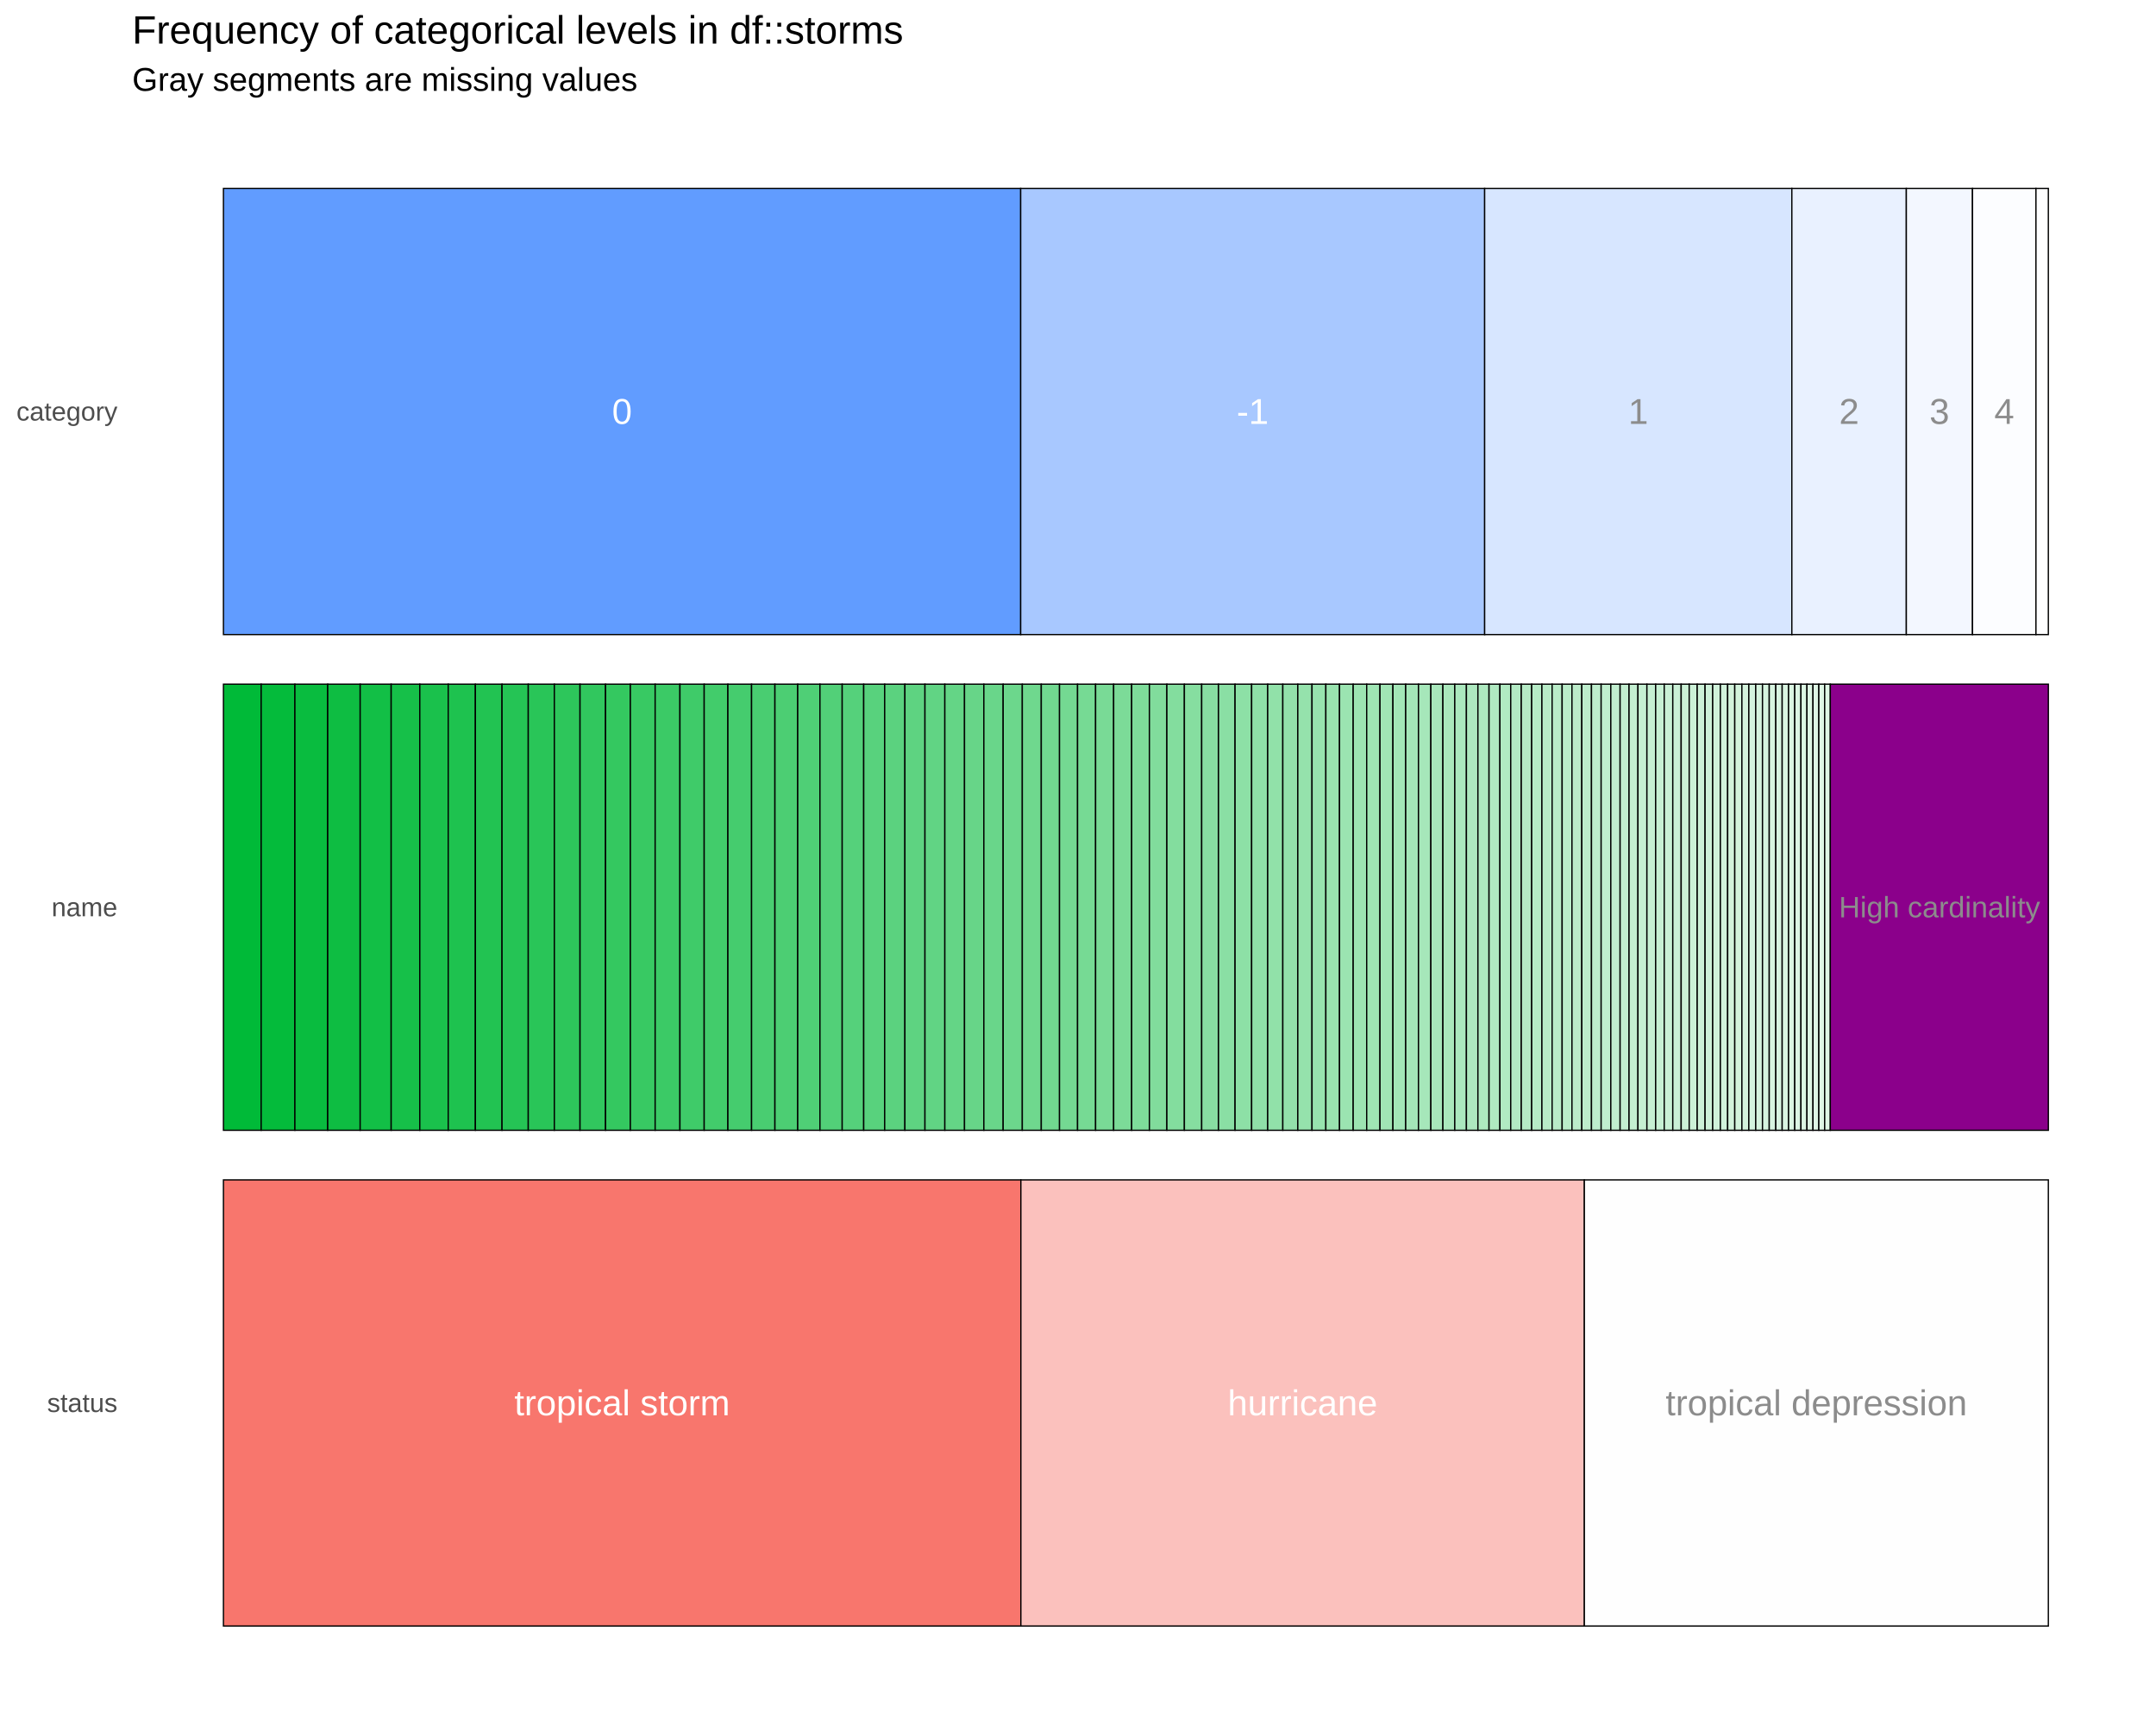
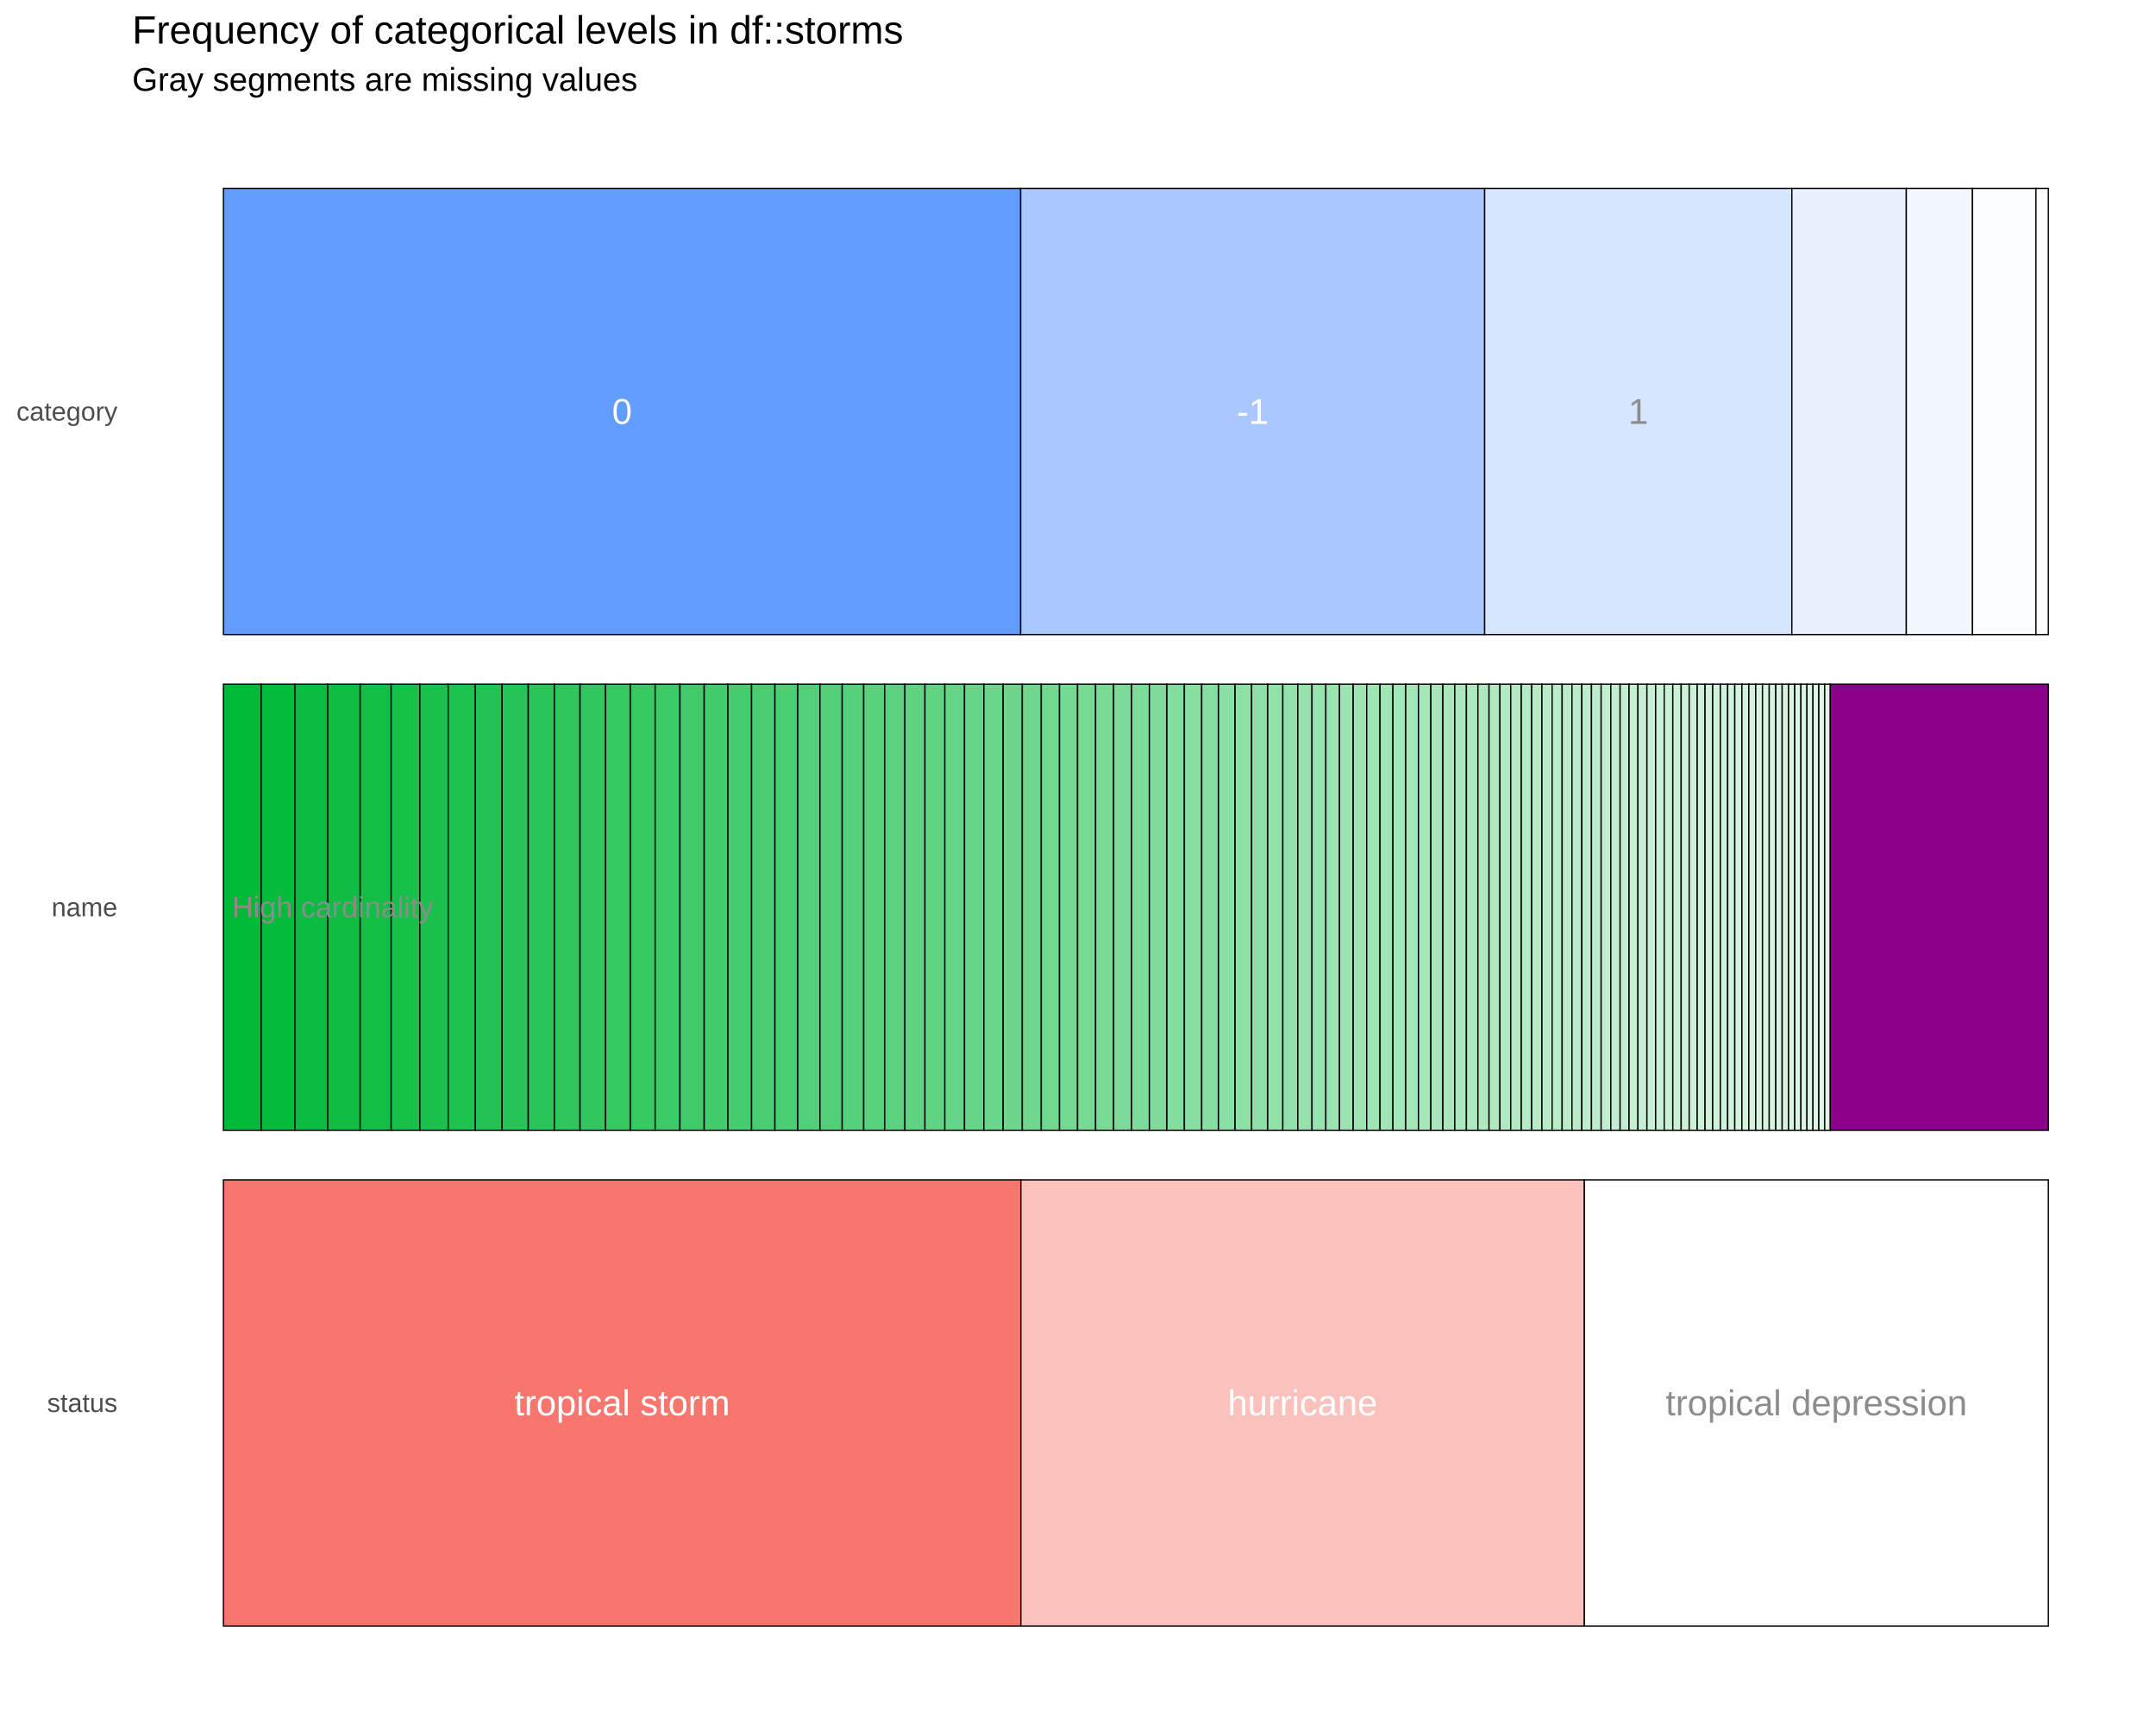
<svg xmlns="http://www.w3.org/2000/svg" viewBox="0 0 720.00 576.00">
  <defs>
    <style type="text/css">
    line, polyline, polygon, path, rect, circle {
      fill: none;
      stroke: #000000;
      stroke-linecap: round;
      stroke-linejoin: round;
      stroke-miterlimit: 10.00;
    }
  </style>
  </defs>
  <rect width="100%" height="100%" style="stroke: none; fill: #FFFFFF;" />
  <rect x="0.00" y="0.00" width="720.00" height="576.00" style="stroke-width: 1.07; stroke: #FFFFFF; fill: #FFFFFF;" />
  <defs>
    <clipPath id="cpNDQuMTV8NzE0LjUyfDU2Ny43OHwzOC4wOQ==">
      <rect x="44.15" y="38.09" width="670.38" height="529.69" />
    </clipPath>
  </defs>
  <polyline points="150.80,567.78 150.80,38.09 " style="stroke-width: 0.53; stroke: #FFFFFF; stroke-linecap: butt;" clip-path="url(#cpNDQuMTV8NzE0LjUyfDU2Ny43OHwzOC4wOQ==)" />
  <polyline points="303.15,567.78 303.15,38.09 " style="stroke-width: 0.53; stroke: #FFFFFF; stroke-linecap: butt;" clip-path="url(#cpNDQuMTV8NzE0LjUyfDU2Ny43OHwzOC4wOQ==)" />
  <polyline points="455.51,567.78 455.51,38.09 " style="stroke-width: 0.53; stroke: #FFFFFF; stroke-linecap: butt;" clip-path="url(#cpNDQuMTV8NzE0LjUyfDU2Ny43OHwzOC4wOQ==)" />
  <polyline points="607.87,567.78 607.87,38.09 " style="stroke-width: 0.53; stroke: #FFFFFF; stroke-linecap: butt;" clip-path="url(#cpNDQuMTV8NzE0LjUyfDU2Ny43OHwzOC4wOQ==)" />
  <rect x="74.62" y="393.98" width="266.30" height="148.97" style="stroke-width: 0.43; stroke-linecap: square; stroke-linejoin: miter; fill: #F8766D;" clip-path="url(#cpNDQuMTV8NzE0LjUyfDU2Ny43OHwzOC4wOQ==)" />
  <rect x="340.92" y="393.98" width="188.19" height="148.97" style="stroke-width: 0.43; stroke-linecap: square; stroke-linejoin: miter; fill: #FBC1BD;" clip-path="url(#cpNDQuMTV8NzE0LjUyfDU2Ny43OHwzOC4wOQ==)" />
  <rect x="529.10" y="393.98" width="154.95" height="148.97" style="stroke-width: 0.43; stroke-linecap: square; stroke-linejoin: miter; fill: #FEFEFE;" clip-path="url(#cpNDQuMTV8NzE0LjUyfDU2Ny43OHwzOC4wOQ==)" />
  <rect x="684.05" y="393.98" width="0.00" height="148.97" style="stroke-width: 0.43; stroke-linecap: square; stroke-linejoin: miter; fill: #8B008B;" clip-path="url(#cpNDQuMTV8NzE0LjUyfDU2Ny43OHwzOC4wOQ==)" />
  <rect x="74.62" y="228.45" width="12.60" height="148.97" style="stroke-width: 0.43; stroke-linecap: square; stroke-linejoin: miter; fill: #00BA38;" clip-path="url(#cpNDQuMTV8NzE0LjUyfDU2Ny43OHwzOC4wOQ==)" />
  <rect x="87.22" y="228.45" width="11.26" height="148.97" style="stroke-width: 0.43; stroke-linecap: square; stroke-linejoin: miter; fill: #04BB3B;" clip-path="url(#cpNDQuMTV8NzE0LjUyfDU2Ny43OHwzOC4wOQ==)" />
  <rect x="98.48" y="228.45" width="10.96" height="148.97" style="stroke-width: 0.43; stroke-linecap: square; stroke-linejoin: miter; fill: #09BC3F;" clip-path="url(#cpNDQuMTV8NzE0LjUyfDU2Ny43OHwzOC4wOQ==)" />
  <rect x="109.44" y="228.45" width="10.84" height="148.97" style="stroke-width: 0.43; stroke-linecap: square; stroke-linejoin: miter; fill: #0EBD42;" clip-path="url(#cpNDQuMTV8NzE0LjUyfDU2Ny43OHwzOC4wOQ==)" />
  <rect x="120.28" y="228.45" width="10.35" height="148.97" style="stroke-width: 0.43; stroke-linecap: square; stroke-linejoin: miter; fill: #12BF46;" clip-path="url(#cpNDQuMTV8NzE0LjUyfDU2Ny43OHwzOC4wOQ==)" />
  <rect x="130.63" y="228.45" width="9.56" height="148.97" style="stroke-width: 0.43; stroke-linecap: square; stroke-linejoin: miter; fill: #16C049;" clip-path="url(#cpNDQuMTV8NzE0LjUyfDU2Ny43OHwzOC4wOQ==)" />
  <rect x="140.19" y="228.45" width="9.50" height="148.97" style="stroke-width: 0.43; stroke-linecap: square; stroke-linejoin: miter; fill: #1AC14C;" clip-path="url(#cpNDQuMTV8NzE0LjUyfDU2Ny43OHwzOC4wOQ==)" />
  <rect x="149.68" y="228.45" width="9.07" height="148.97" style="stroke-width: 0.43; stroke-linecap: square; stroke-linejoin: miter; fill: #1EC24F;" clip-path="url(#cpNDQuMTV8NzE0LjUyfDU2Ny43OHwzOC4wOQ==)" />
  <rect x="158.76" y="228.45" width="8.89" height="148.97" style="stroke-width: 0.43; stroke-linecap: square; stroke-linejoin: miter; fill: #22C352;" clip-path="url(#cpNDQuMTV8NzE0LjUyfDU2Ny43OHwzOC4wOQ==)" />
  <rect x="167.65" y="228.45" width="8.77" height="148.97" style="stroke-width: 0.43; stroke-linecap: square; stroke-linejoin: miter; fill: #25C455;" clip-path="url(#cpNDQuMTV8NzE0LjUyfDU2Ny43OHwzOC4wOQ==)" />
  <rect x="176.41" y="228.45" width="8.71" height="148.97" style="stroke-width: 0.43; stroke-linecap: square; stroke-linejoin: miter; fill: #29C558;" clip-path="url(#cpNDQuMTV8NzE0LjUyfDU2Ny43OHwzOC4wOQ==)" />
  <rect x="185.12" y="228.45" width="8.58" height="148.97" style="stroke-width: 0.43; stroke-linecap: square; stroke-linejoin: miter; fill: #2DC65B;" clip-path="url(#cpNDQuMTV8NzE0LjUyfDU2Ny43OHwzOC4wOQ==)" />
  <rect x="193.70" y="228.45" width="8.52" height="148.97" style="stroke-width: 0.43; stroke-linecap: square; stroke-linejoin: miter; fill: #31C75E;" clip-path="url(#cpNDQuMTV8NzE0LjUyfDU2Ny43OHwzOC4wOQ==)" />
  <rect x="202.23" y="228.45" width="8.28" height="148.97" style="stroke-width: 0.43; stroke-linecap: square; stroke-linejoin: miter; fill: #34C860;" clip-path="url(#cpNDQuMTV8NzE0LjUyfDU2Ny43OHwzOC4wOQ==)" />
  <rect x="210.51" y="228.45" width="8.28" height="148.97" style="stroke-width: 0.43; stroke-linecap: square; stroke-linejoin: miter; fill: #38C963;" clip-path="url(#cpNDQuMTV8NzE0LjUyfDU2Ny43OHwzOC4wOQ==)" />
  <rect x="218.79" y="228.45" width="8.28" height="148.97" style="stroke-width: 0.43; stroke-linecap: square; stroke-linejoin: miter; fill: #3BCA66;" clip-path="url(#cpNDQuMTV8NzE0LjUyfDU2Ny43OHwzOC4wOQ==)" />
  <rect x="227.07" y="228.45" width="8.10" height="148.97" style="stroke-width: 0.43; stroke-linecap: square; stroke-linejoin: miter; fill: #3FCB69;" clip-path="url(#cpNDQuMTV8NzE0LjUyfDU2Ny43OHwzOC4wOQ==)" />
  <rect x="235.16" y="228.45" width="7.91" height="148.97" style="stroke-width: 0.43; stroke-linecap: square; stroke-linejoin: miter; fill: #42CC6B;" clip-path="url(#cpNDQuMTV8NzE0LjUyfDU2Ny43OHwzOC4wOQ==)" />
  <rect x="243.08" y="228.45" width="7.91" height="148.97" style="stroke-width: 0.43; stroke-linecap: square; stroke-linejoin: miter; fill: #45CC6E;" clip-path="url(#cpNDQuMTV8NzE0LjUyfDU2Ny43OHwzOC4wOQ==)" />
  <rect x="250.99" y="228.45" width="7.79" height="148.97" style="stroke-width: 0.43; stroke-linecap: square; stroke-linejoin: miter; fill: #49CD71;" clip-path="url(#cpNDQuMTV8NzE0LjUyfDU2Ny43OHwzOC4wOQ==)" />
  <rect x="258.79" y="228.45" width="7.61" height="148.97" style="stroke-width: 0.43; stroke-linecap: square; stroke-linejoin: miter; fill: #4CCE73;" clip-path="url(#cpNDQuMTV8NzE0LjUyfDU2Ny43OHwzOC4wOQ==)" />
  <rect x="266.40" y="228.45" width="7.43" height="148.97" style="stroke-width: 0.43; stroke-linecap: square; stroke-linejoin: miter; fill: #4FCF76;" clip-path="url(#cpNDQuMTV8NzE0LjUyfDU2Ny43OHwzOC4wOQ==)" />
  <rect x="273.82" y="228.45" width="7.43" height="148.97" style="stroke-width: 0.43; stroke-linecap: square; stroke-linejoin: miter; fill: #52D078;" clip-path="url(#cpNDQuMTV8NzE0LjUyfDU2Ny43OHwzOC4wOQ==)" />
  <rect x="281.25" y="228.45" width="7.18" height="148.97" style="stroke-width: 0.43; stroke-linecap: square; stroke-linejoin: miter; fill: #55D17B;" clip-path="url(#cpNDQuMTV8NzE0LjUyfDU2Ny43OHwzOC4wOQ==)" />
  <rect x="288.44" y="228.45" width="7.00" height="148.97" style="stroke-width: 0.43; stroke-linecap: square; stroke-linejoin: miter; fill: #58D27D;" clip-path="url(#cpNDQuMTV8NzE0LjUyfDU2Ny43OHwzOC4wOQ==)" />
  <rect x="295.44" y="228.45" width="6.76" height="148.97" style="stroke-width: 0.43; stroke-linecap: square; stroke-linejoin: miter; fill: #5BD27F;" clip-path="url(#cpNDQuMTV8NzE0LjUyfDU2Ny43OHwzOC4wOQ==)" />
  <rect x="302.20" y="228.45" width="6.70" height="148.97" style="stroke-width: 0.43; stroke-linecap: square; stroke-linejoin: miter; fill: #5ED381;" clip-path="url(#cpNDQuMTV8NzE0LjUyfDU2Ny43OHwzOC4wOQ==)" />
  <rect x="308.89" y="228.45" width="6.64" height="148.97" style="stroke-width: 0.43; stroke-linecap: square; stroke-linejoin: miter; fill: #61D484;" clip-path="url(#cpNDQuMTV8NzE0LjUyfDU2Ny43OHwzOC4wOQ==)" />
  <rect x="315.53" y="228.45" width="6.58" height="148.97" style="stroke-width: 0.43; stroke-linecap: square; stroke-linejoin: miter; fill: #64D586;" clip-path="url(#cpNDQuMTV8NzE0LjUyfDU2Ny43OHwzOC4wOQ==)" />
  <rect x="322.10" y="228.45" width="6.45" height="148.97" style="stroke-width: 0.43; stroke-linecap: square; stroke-linejoin: miter; fill: #67D588;" clip-path="url(#cpNDQuMTV8NzE0LjUyfDU2Ny43OHwzOC4wOQ==)" />
  <rect x="328.56" y="228.45" width="6.45" height="148.97" style="stroke-width: 0.43; stroke-linecap: square; stroke-linejoin: miter; fill: #69D68A;" clip-path="url(#cpNDQuMTV8NzE0LjUyfDU2Ny43OHwzOC4wOQ==)" />
  <rect x="335.01" y="228.45" width="6.39" height="148.97" style="stroke-width: 0.43; stroke-linecap: square; stroke-linejoin: miter; fill: #6CD78C;" clip-path="url(#cpNDQuMTV8NzE0LjUyfDU2Ny43OHwzOC4wOQ==)" />
  <rect x="341.40" y="228.45" width="6.33" height="148.97" style="stroke-width: 0.43; stroke-linecap: square; stroke-linejoin: miter; fill: #6FD88E;" clip-path="url(#cpNDQuMTV8NzE0LjUyfDU2Ny43OHwzOC4wOQ==)" />
  <rect x="347.74" y="228.45" width="6.09" height="148.97" style="stroke-width: 0.43; stroke-linecap: square; stroke-linejoin: miter; fill: #71D890;" clip-path="url(#cpNDQuMTV8NzE0LjUyfDU2Ny43OHwzOC4wOQ==)" />
  <rect x="353.82" y="228.45" width="6.03" height="148.97" style="stroke-width: 0.43; stroke-linecap: square; stroke-linejoin: miter; fill: #74D992;" clip-path="url(#cpNDQuMTV8NzE0LjUyfDU2Ny43OHwzOC4wOQ==)" />
  <rect x="359.85" y="228.45" width="6.03" height="148.97" style="stroke-width: 0.43; stroke-linecap: square; stroke-linejoin: miter; fill: #76DA94;" clip-path="url(#cpNDQuMTV8NzE0LjUyfDU2Ny43OHwzOC4wOQ==)" />
  <rect x="365.88" y="228.45" width="6.03" height="148.97" style="stroke-width: 0.43; stroke-linecap: square; stroke-linejoin: miter; fill: #79DA96;" clip-path="url(#cpNDQuMTV8NzE0LjUyfDU2Ny43OHwzOC4wOQ==)" />
  <rect x="371.91" y="228.45" width="6.03" height="148.97" style="stroke-width: 0.43; stroke-linecap: square; stroke-linejoin: miter; fill: #7CDB98;" clip-path="url(#cpNDQuMTV8NzE0LjUyfDU2Ny43OHwzOC4wOQ==)" />
  <rect x="377.93" y="228.45" width="5.91" height="148.97" style="stroke-width: 0.43; stroke-linecap: square; stroke-linejoin: miter; fill: #7EDC9A;" clip-path="url(#cpNDQuMTV8NzE0LjUyfDU2Ny43OHwzOC4wOQ==)" />
  <rect x="383.84" y="228.45" width="5.84" height="148.97" style="stroke-width: 0.43; stroke-linecap: square; stroke-linejoin: miter; fill: #81DC9C;" clip-path="url(#cpNDQuMTV8NzE0LjUyfDU2Ny43OHwzOC4wOQ==)" />
  <rect x="389.68" y="228.45" width="5.84" height="148.97" style="stroke-width: 0.43; stroke-linecap: square; stroke-linejoin: miter; fill: #83DD9E;" clip-path="url(#cpNDQuMTV8NzE0LjUyfDU2Ny43OHwzOC4wOQ==)" />
  <rect x="395.53" y="228.45" width="5.78" height="148.97" style="stroke-width: 0.43; stroke-linecap: square; stroke-linejoin: miter; fill: #86DEA0;" clip-path="url(#cpNDQuMTV8NzE0LjUyfDU2Ny43OHwzOC4wOQ==)" />
  <rect x="401.31" y="228.45" width="5.60" height="148.97" style="stroke-width: 0.43; stroke-linecap: square; stroke-linejoin: miter; fill: #88DEA2;" clip-path="url(#cpNDQuMTV8NzE0LjUyfDU2Ny43OHwzOC4wOQ==)" />
  <rect x="406.91" y="228.45" width="5.54" height="148.97" style="stroke-width: 0.43; stroke-linecap: square; stroke-linejoin: miter; fill: #8ADFA4;" clip-path="url(#cpNDQuMTV8NzE0LjUyfDU2Ny43OHwzOC4wOQ==)" />
  <rect x="412.45" y="228.45" width="5.54" height="148.97" style="stroke-width: 0.43; stroke-linecap: square; stroke-linejoin: miter; fill: #8DE0A6;" clip-path="url(#cpNDQuMTV8NzE0LjUyfDU2Ny43OHwzOC4wOQ==)" />
  <rect x="417.99" y="228.45" width="5.36" height="148.97" style="stroke-width: 0.43; stroke-linecap: square; stroke-linejoin: miter; fill: #8FE0A8;" clip-path="url(#cpNDQuMTV8NzE0LjUyfDU2Ny43OHwzOC4wOQ==)" />
  <rect x="423.35" y="228.45" width="5.05" height="148.97" style="stroke-width: 0.43; stroke-linecap: square; stroke-linejoin: miter; fill: #91E1A9;" clip-path="url(#cpNDQuMTV8NzE0LjUyfDU2Ny43OHwzOC4wOQ==)" />
  <rect x="428.40" y="228.45" width="4.99" height="148.97" style="stroke-width: 0.43; stroke-linecap: square; stroke-linejoin: miter; fill: #93E1AB;" clip-path="url(#cpNDQuMTV8NzE0LjUyfDU2Ny43OHwzOC4wOQ==)" />
  <rect x="433.40" y="228.45" width="4.75" height="148.97" style="stroke-width: 0.43; stroke-linecap: square; stroke-linejoin: miter; fill: #95E2AC;" clip-path="url(#cpNDQuMTV8NzE0LjUyfDU2Ny43OHwzOC4wOQ==)" />
  <rect x="438.15" y="228.45" width="4.63" height="148.97" style="stroke-width: 0.43; stroke-linecap: square; stroke-linejoin: miter; fill: #97E3AE;" clip-path="url(#cpNDQuMTV8NzE0LjUyfDU2Ny43OHwzOC4wOQ==)" />
  <rect x="442.77" y="228.45" width="4.57" height="148.97" style="stroke-width: 0.43; stroke-linecap: square; stroke-linejoin: miter; fill: #99E3AF;" clip-path="url(#cpNDQuMTV8NzE0LjUyfDU2Ny43OHwzOC4wOQ==)" />
  <rect x="447.34" y="228.45" width="4.57" height="148.97" style="stroke-width: 0.43; stroke-linecap: square; stroke-linejoin: miter; fill: #9BE4B1;" clip-path="url(#cpNDQuMTV8NzE0LjUyfDU2Ny43OHwzOC4wOQ==)" />
  <rect x="451.90" y="228.45" width="4.51" height="148.97" style="stroke-width: 0.43; stroke-linecap: square; stroke-linejoin: miter; fill: #9DE4B2;" clip-path="url(#cpNDQuMTV8NzE0LjUyfDU2Ny43OHwzOC4wOQ==)" />
  <rect x="456.41" y="228.45" width="4.44" height="148.97" style="stroke-width: 0.43; stroke-linecap: square; stroke-linejoin: miter; fill: #9FE5B4;" clip-path="url(#cpNDQuMTV8NzE0LjUyfDU2Ny43OHwzOC4wOQ==)" />
  <rect x="460.85" y="228.45" width="4.32" height="148.97" style="stroke-width: 0.43; stroke-linecap: square; stroke-linejoin: miter; fill: #A1E5B5;" clip-path="url(#cpNDQuMTV8NzE0LjUyfDU2Ny43OHwzOC4wOQ==)" />
  <rect x="465.18" y="228.45" width="4.26" height="148.97" style="stroke-width: 0.43; stroke-linecap: square; stroke-linejoin: miter; fill: #A3E6B7;" clip-path="url(#cpNDQuMTV8NzE0LjUyfDU2Ny43OHwzOC4wOQ==)" />
  <rect x="469.44" y="228.45" width="4.26" height="148.97" style="stroke-width: 0.43; stroke-linecap: square; stroke-linejoin: miter; fill: #A4E6B8;" clip-path="url(#cpNDQuMTV8NzE0LjUyfDU2Ny43OHwzOC4wOQ==)" />
  <rect x="473.70" y="228.45" width="4.14" height="148.97" style="stroke-width: 0.43; stroke-linecap: square; stroke-linejoin: miter; fill: #A6E7BA;" clip-path="url(#cpNDQuMTV8NzE0LjUyfDU2Ny43OHwzOC4wOQ==)" />
  <rect x="477.84" y="228.45" width="4.02" height="148.97" style="stroke-width: 0.43; stroke-linecap: square; stroke-linejoin: miter; fill: #A8E7BB;" clip-path="url(#cpNDQuMTV8NzE0LjUyfDU2Ny43OHwzOC4wOQ==)" />
  <rect x="481.86" y="228.45" width="3.96" height="148.97" style="stroke-width: 0.43; stroke-linecap: square; stroke-linejoin: miter; fill: #AAE8BC;" clip-path="url(#cpNDQuMTV8NzE0LjUyfDU2Ny43OHwzOC4wOQ==)" />
  <rect x="485.82" y="228.45" width="3.90" height="148.97" style="stroke-width: 0.43; stroke-linecap: square; stroke-linejoin: miter; fill: #ABE8BE;" clip-path="url(#cpNDQuMTV8NzE0LjUyfDU2Ny43OHwzOC4wOQ==)" />
  <rect x="489.71" y="228.45" width="3.84" height="148.97" style="stroke-width: 0.43; stroke-linecap: square; stroke-linejoin: miter; fill: #ADE8BF;" clip-path="url(#cpNDQuMTV8NzE0LjUyfDU2Ny43OHwzOC4wOQ==)" />
  <rect x="493.55" y="228.45" width="3.71" height="148.97" style="stroke-width: 0.43; stroke-linecap: square; stroke-linejoin: miter; fill: #AEE9C0;" clip-path="url(#cpNDQuMTV8NzE0LjUyfDU2Ny43OHwzOC4wOQ==)" />
  <rect x="497.26" y="228.45" width="3.65" height="148.97" style="stroke-width: 0.43; stroke-linecap: square; stroke-linejoin: miter; fill: #B0E9C1;" clip-path="url(#cpNDQuMTV8NzE0LjUyfDU2Ny43OHwzOC4wOQ==)" />
  <rect x="500.91" y="228.45" width="3.59" height="148.97" style="stroke-width: 0.43; stroke-linecap: square; stroke-linejoin: miter; fill: #B1EAC2;" clip-path="url(#cpNDQuMTV8NzE0LjUyfDU2Ny43OHwzOC4wOQ==)" />
  <rect x="504.51" y="228.45" width="3.53" height="148.97" style="stroke-width: 0.43; stroke-linecap: square; stroke-linejoin: miter; fill: #B3EAC4;" clip-path="url(#cpNDQuMTV8NzE0LjUyfDU2Ny43OHwzOC4wOQ==)" />
  <rect x="508.04" y="228.45" width="3.47" height="148.97" style="stroke-width: 0.43; stroke-linecap: square; stroke-linejoin: miter; fill: #B5EAC5;" clip-path="url(#cpNDQuMTV8NzE0LjUyfDU2Ny43OHwzOC4wOQ==)" />
  <rect x="511.51" y="228.45" width="3.41" height="148.97" style="stroke-width: 0.43; stroke-linecap: square; stroke-linejoin: miter; fill: #B6EBC6;" clip-path="url(#cpNDQuMTV8NzE0LjUyfDU2Ny43OHwzOC4wOQ==)" />
  <rect x="514.92" y="228.45" width="3.41" height="148.97" style="stroke-width: 0.43; stroke-linecap: square; stroke-linejoin: miter; fill: #B8EBC7;" clip-path="url(#cpNDQuMTV8NzE0LjUyfDU2Ny43OHwzOC4wOQ==)" />
  <rect x="518.33" y="228.45" width="3.35" height="148.97" style="stroke-width: 0.43; stroke-linecap: square; stroke-linejoin: miter; fill: #B9ECC8;" clip-path="url(#cpNDQuMTV8NzE0LjUyfDU2Ny43OHwzOC4wOQ==)" />
  <rect x="521.68" y="228.45" width="3.29" height="148.97" style="stroke-width: 0.43; stroke-linecap: square; stroke-linejoin: miter; fill: #BAECC9;" clip-path="url(#cpNDQuMTV8NzE0LjUyfDU2Ny43OHwzOC4wOQ==)" />
  <rect x="524.96" y="228.45" width="3.29" height="148.97" style="stroke-width: 0.43; stroke-linecap: square; stroke-linejoin: miter; fill: #BCECCA;" clip-path="url(#cpNDQuMTV8NzE0LjUyfDU2Ny43OHwzOC4wOQ==)" />
  <rect x="528.25" y="228.45" width="3.23" height="148.97" style="stroke-width: 0.43; stroke-linecap: square; stroke-linejoin: miter; fill: #BDEDCC;" clip-path="url(#cpNDQuMTV8NzE0LjUyfDU2Ny43OHwzOC4wOQ==)" />
  <rect x="531.48" y="228.45" width="3.23" height="148.97" style="stroke-width: 0.43; stroke-linecap: square; stroke-linejoin: miter; fill: #BEEDCD;" clip-path="url(#cpNDQuMTV8NzE0LjUyfDU2Ny43OHwzOC4wOQ==)" />
  <rect x="534.70" y="228.45" width="3.23" height="148.97" style="stroke-width: 0.43; stroke-linecap: square; stroke-linejoin: miter; fill: #C0EECE;" clip-path="url(#cpNDQuMTV8NzE0LjUyfDU2Ny43OHwzOC4wOQ==)" />
  <rect x="537.93" y="228.45" width="3.10" height="148.97" style="stroke-width: 0.43; stroke-linecap: square; stroke-linejoin: miter; fill: #C1EECF;" clip-path="url(#cpNDQuMTV8NzE0LjUyfDU2Ny43OHwzOC4wOQ==)" />
  <rect x="541.04" y="228.45" width="2.98" height="148.97" style="stroke-width: 0.43; stroke-linecap: square; stroke-linejoin: miter; fill: #C3EED0;" clip-path="url(#cpNDQuMTV8NzE0LjUyfDU2Ny43OHwzOC4wOQ==)" />
  <rect x="544.02" y="228.45" width="2.98" height="148.97" style="stroke-width: 0.43; stroke-linecap: square; stroke-linejoin: miter; fill: #C4EFD1;" clip-path="url(#cpNDQuMTV8NzE0LjUyfDU2Ny43OHwzOC4wOQ==)" />
  <rect x="547.00" y="228.45" width="2.98" height="148.97" style="stroke-width: 0.43; stroke-linecap: square; stroke-linejoin: miter; fill: #C5EFD2;" clip-path="url(#cpNDQuMTV8NzE0LjUyfDU2Ny43OHwzOC4wOQ==)" />
  <rect x="549.99" y="228.45" width="2.92" height="148.97" style="stroke-width: 0.43; stroke-linecap: square; stroke-linejoin: miter; fill: #C6EFD3;" clip-path="url(#cpNDQuMTV8NzE0LjUyfDU2Ny43OHwzOC4wOQ==)" />
  <rect x="552.91" y="228.45" width="2.86" height="148.97" style="stroke-width: 0.43; stroke-linecap: square; stroke-linejoin: miter; fill: #C7F0D4;" clip-path="url(#cpNDQuMTV8NzE0LjUyfDU2Ny43OHwzOC4wOQ==)" />
  <rect x="555.77" y="228.45" width="2.86" height="148.97" style="stroke-width: 0.43; stroke-linecap: square; stroke-linejoin: miter; fill: #C9F0D5;" clip-path="url(#cpNDQuMTV8NzE0LjUyfDU2Ny43OHwzOC4wOQ==)" />
  <rect x="558.63" y="228.45" width="2.80" height="148.97" style="stroke-width: 0.43; stroke-linecap: square; stroke-linejoin: miter; fill: #CAF0D6;" clip-path="url(#cpNDQuMTV8NzE0LjUyfDU2Ny43OHwzOC4wOQ==)" />
  <rect x="561.43" y="228.45" width="2.68" height="148.97" style="stroke-width: 0.43; stroke-linecap: square; stroke-linejoin: miter; fill: #CBF1D6;" clip-path="url(#cpNDQuMTV8NzE0LjUyfDU2Ny43OHwzOC4wOQ==)" />
  <rect x="564.11" y="228.45" width="2.68" height="148.97" style="stroke-width: 0.43; stroke-linecap: square; stroke-linejoin: miter; fill: #CCF1D7;" clip-path="url(#cpNDQuMTV8NzE0LjUyfDU2Ny43OHwzOC4wOQ==)" />
  <rect x="566.79" y="228.45" width="2.62" height="148.97" style="stroke-width: 0.43; stroke-linecap: square; stroke-linejoin: miter; fill: #CDF1D8;" clip-path="url(#cpNDQuMTV8NzE0LjUyfDU2Ny43OHwzOC4wOQ==)" />
  <rect x="569.41" y="228.45" width="2.56" height="148.97" style="stroke-width: 0.43; stroke-linecap: square; stroke-linejoin: miter; fill: #CEF1D9;" clip-path="url(#cpNDQuMTV8NzE0LjUyfDU2Ny43OHwzOC4wOQ==)" />
  <rect x="571.96" y="228.45" width="2.56" height="148.97" style="stroke-width: 0.43; stroke-linecap: square; stroke-linejoin: miter; fill: #D0F2DA;" clip-path="url(#cpNDQuMTV8NzE0LjUyfDU2Ny43OHwzOC4wOQ==)" />
  <rect x="574.52" y="228.45" width="2.44" height="148.97" style="stroke-width: 0.43; stroke-linecap: square; stroke-linejoin: miter; fill: #D1F2DB;" clip-path="url(#cpNDQuMTV8NzE0LjUyfDU2Ny43OHwzOC4wOQ==)" />
  <rect x="576.96" y="228.45" width="2.37" height="148.97" style="stroke-width: 0.43; stroke-linecap: square; stroke-linejoin: miter; fill: #D2F2DB;" clip-path="url(#cpNDQuMTV8NzE0LjUyfDU2Ny43OHwzOC4wOQ==)" />
  <rect x="579.33" y="228.45" width="2.37" height="148.97" style="stroke-width: 0.43; stroke-linecap: square; stroke-linejoin: miter; fill: #D3F3DC;" clip-path="url(#cpNDQuMTV8NzE0LjUyfDU2Ny43OHwzOC4wOQ==)" />
  <rect x="581.71" y="228.45" width="2.31" height="148.97" style="stroke-width: 0.43; stroke-linecap: square; stroke-linejoin: miter; fill: #D4F3DD;" clip-path="url(#cpNDQuMTV8NzE0LjUyfDU2Ny43OHwzOC4wOQ==)" />
  <rect x="584.02" y="228.45" width="2.31" height="148.97" style="stroke-width: 0.43; stroke-linecap: square; stroke-linejoin: miter; fill: #D4F3DE;" clip-path="url(#cpNDQuMTV8NzE0LjUyfDU2Ny43OHwzOC4wOQ==)" />
  <rect x="586.33" y="228.45" width="2.25" height="148.97" style="stroke-width: 0.43; stroke-linecap: square; stroke-linejoin: miter; fill: #D5F3DE;" clip-path="url(#cpNDQuMTV8NzE0LjUyfDU2Ny43OHwzOC4wOQ==)" />
  <rect x="588.59" y="228.45" width="2.25" height="148.97" style="stroke-width: 0.43; stroke-linecap: square; stroke-linejoin: miter; fill: #D6F4DF;" clip-path="url(#cpNDQuMTV8NzE0LjUyfDU2Ny43OHwzOC4wOQ==)" />
  <rect x="590.84" y="228.45" width="2.19" height="148.97" style="stroke-width: 0.43; stroke-linecap: square; stroke-linejoin: miter; fill: #D7F4E0;" clip-path="url(#cpNDQuMTV8NzE0LjUyfDU2Ny43OHwzOC4wOQ==)" />
  <rect x="593.03" y="228.45" width="2.13" height="148.97" style="stroke-width: 0.43; stroke-linecap: square; stroke-linejoin: miter; fill: #D8F4E1;" clip-path="url(#cpNDQuMTV8NzE0LjUyfDU2Ny43OHwzOC4wOQ==)" />
  <rect x="595.16" y="228.45" width="2.13" height="148.97" style="stroke-width: 0.43; stroke-linecap: square; stroke-linejoin: miter; fill: #D9F4E1;" clip-path="url(#cpNDQuMTV8NzE0LjUyfDU2Ny43OHwzOC4wOQ==)" />
  <rect x="597.29" y="228.45" width="2.07" height="148.97" style="stroke-width: 0.43; stroke-linecap: square; stroke-linejoin: miter; fill: #DAF5E2;" clip-path="url(#cpNDQuMTV8NzE0LjUyfDU2Ny43OHwzOC4wOQ==)" />
  <rect x="599.36" y="228.45" width="2.07" height="148.97" style="stroke-width: 0.43; stroke-linecap: square; stroke-linejoin: miter; fill: #DBF5E3;" clip-path="url(#cpNDQuMTV8NzE0LjUyfDU2Ny43OHwzOC4wOQ==)" />
  <rect x="601.43" y="228.45" width="2.01" height="148.97" style="stroke-width: 0.43; stroke-linecap: square; stroke-linejoin: miter; fill: #DCF5E3;" clip-path="url(#cpNDQuMTV8NzE0LjUyfDU2Ny43OHwzOC4wOQ==)" />
  <rect x="603.44" y="228.45" width="2.01" height="148.97" style="stroke-width: 0.43; stroke-linecap: square; stroke-linejoin: miter; fill: #DDF5E4;" clip-path="url(#cpNDQuMTV8NzE0LjUyfDU2Ny43OHwzOC4wOQ==)" />
  <rect x="605.45" y="228.45" width="1.95" height="148.97" style="stroke-width: 0.43; stroke-linecap: square; stroke-linejoin: miter; fill: #DEF6E5;" clip-path="url(#cpNDQuMTV8NzE0LjUyfDU2Ny43OHwzOC4wOQ==)" />
  <rect x="607.40" y="228.45" width="1.95" height="148.97" style="stroke-width: 0.43; stroke-linecap: square; stroke-linejoin: miter; fill: #DEF6E5;" clip-path="url(#cpNDQuMTV8NzE0LjUyfDU2Ny43OHwzOC4wOQ==)" />
  <rect x="609.35" y="228.45" width="1.89" height="148.97" style="stroke-width: 0.43; stroke-linecap: square; stroke-linejoin: miter; fill: #DFF6E6;" clip-path="url(#cpNDQuMTV8NzE0LjUyfDU2Ny43OHwzOC4wOQ==)" />
  <rect x="611.23" y="228.45" width="72.82" height="148.97" style="stroke-width: 0.43; stroke-linecap: square; stroke-linejoin: miter; fill: #8B008B;" clip-path="url(#cpNDQuMTV8NzE0LjUyfDU2Ny43OHwzOC4wOQ==)" />
  <rect x="74.62" y="62.92" width="266.24" height="148.97" style="stroke-width: 0.43; stroke-linecap: square; stroke-linejoin: miter; fill: #619CFF;" clip-path="url(#cpNDQuMTV8NzE0LjUyfDU2Ny43OHwzOC4wOQ==)" />
  <rect x="340.86" y="62.92" width="154.95" height="148.97" style="stroke-width: 0.43; stroke-linecap: square; stroke-linejoin: miter; fill: #A8C8FF;" clip-path="url(#cpNDQuMTV8NzE0LjUyfDU2Ny43OHwzOC4wOQ==)" />
  <rect x="495.80" y="62.92" width="102.59" height="148.97" style="stroke-width: 0.43; stroke-linecap: square; stroke-linejoin: miter; fill: #D7E6FF;" clip-path="url(#cpNDQuMTV8NzE0LjUyfDU2Ny43OHwzOC4wOQ==)" />
  <rect x="598.39" y="62.92" width="38.23" height="148.97" style="stroke-width: 0.43; stroke-linecap: square; stroke-linejoin: miter; fill: #E9F1FF;" clip-path="url(#cpNDQuMTV8NzE0LjUyfDU2Ny43OHwzOC4wOQ==)" />
  <rect x="636.62" y="62.92" width="22.10" height="148.97" style="stroke-width: 0.43; stroke-linecap: square; stroke-linejoin: miter; fill: #F3F7FF;" clip-path="url(#cpNDQuMTV8NzE0LjUyfDU2Ny43OHwzOC4wOQ==)" />
  <rect x="658.72" y="62.92" width="21.19" height="148.97" style="stroke-width: 0.43; stroke-linecap: square; stroke-linejoin: miter; fill: #FCFDFF;" clip-path="url(#cpNDQuMTV8NzE0LjUyfDU2Ny43OHwzOC4wOQ==)" />
  <rect x="679.91" y="62.92" width="4.14" height="148.97" style="stroke-width: 0.43; stroke-linecap: square; stroke-linejoin: miter; fill: #FEFEFF;" clip-path="url(#cpNDQuMTV8NzE0LjUyfDU2Ny43OHwzOC4wOQ==)" />
  <rect x="684.05" y="62.92" width="0.00" height="148.97" style="stroke-width: 0.43; stroke-linecap: square; stroke-linejoin: miter; fill: #8B008B;" clip-path="url(#cpNDQuMTV8NzE0LjUyfDU2Ny43OHwzOC4wOQ==)" />
  <g clip-path="url(#cpNDQuMTV8NzE0LjUyfDU2Ny43OHwzOC4wOQ==)">
    <text x="171.76" y="472.59" style="font-size: 12.00px; fill: #FFFFFF; font-family: Liberation Sans;" textLength="72.02px" lengthAdjust="spacingAndGlyphs">tropical storm</text>
  </g>
  <g clip-path="url(#cpNDQuMTV8NzE0LjUyfDU2Ny43OHwzOC4wOQ==)">
    <text x="409.99" y="472.59" style="font-size: 12.00px; fill: #FFFFFF; font-family: Liberation Sans;" textLength="50.03px" lengthAdjust="spacingAndGlyphs">hurricane</text>
  </g>
  <g clip-path="url(#cpNDQuMTV8NzE0LjUyfDU2Ny43OHwzOC4wOQ==)">
    <text x="556.22" y="472.59" style="font-size: 12.00px; fill: #8C8C8C; font-family: Liberation Sans;" textLength="100.72px" lengthAdjust="spacingAndGlyphs">tropical depression</text>
  </g>
  <g clip-path="url(#cpNDQuMTV8NzE0LjUyfDU2Ny43OHwzOC4wOQ==)">
-     <text x="614.10" y="306.31" style="font-size: 9.83px; fill: #8C8C8C; font-family: Liberation Sans;" textLength="67.08px" lengthAdjust="spacingAndGlyphs">High cardinality</text>
+     <text x="77.49" y="306.31" style="font-size: 9.83px; fill: #8C8C8C; font-family: Liberation Sans;" textLength="67.08px" lengthAdjust="spacingAndGlyphs">High cardinality</text>
  </g>
  <g clip-path="url(#cpNDQuMTV8NzE0LjUyfDU2Ny43OHwzOC4wOQ==)">
    <text x="204.40" y="141.54" style="font-size: 12.00px; fill: #FFFFFF; font-family: Liberation Sans;" textLength="6.67px" lengthAdjust="spacingAndGlyphs">0</text>
  </g>
  <g clip-path="url(#cpNDQuMTV8NzE0LjUyfDU2Ny43OHwzOC4wOQ==)">
    <text x="412.99" y="141.54" style="font-size: 12.00px; fill: #FFFFFF; font-family: Liberation Sans;" textLength="10.67px" lengthAdjust="spacingAndGlyphs">-1</text>
  </g>
  <g clip-path="url(#cpNDQuMTV8NzE0LjUyfDU2Ny43OHwzOC4wOQ==)">
    <text x="543.76" y="141.54" style="font-size: 12.00px; fill: #8C8C8C; font-family: Liberation Sans;" textLength="6.67px" lengthAdjust="spacingAndGlyphs">1</text>
-   </g>
-   <g clip-path="url(#cpNDQuMTV8NzE0LjUyfDU2Ny43OHwzOC4wOQ==)">
-     <text x="614.17" y="141.54" style="font-size: 12.00px; fill: #8C8C8C; font-family: Liberation Sans;" textLength="6.67px" lengthAdjust="spacingAndGlyphs">2</text>
-   </g>
-   <g clip-path="url(#cpNDQuMTV8NzE0LjUyfDU2Ny43OHwzOC4wOQ==)">
-     <text x="644.34" y="141.54" style="font-size: 12.00px; fill: #8C8C8C; font-family: Liberation Sans;" textLength="6.67px" lengthAdjust="spacingAndGlyphs">3</text>
-   </g>
-   <g clip-path="url(#cpNDQuMTV8NzE0LjUyfDU2Ny43OHwzOC4wOQ==)">
-     <text x="665.98" y="141.54" style="font-size: 12.00px; fill: #8C8C8C; font-family: Liberation Sans;" textLength="6.67px" lengthAdjust="spacingAndGlyphs">4</text>
  </g>
  <defs>
    <clipPath id="cpMC4wMHw3MjAuMDB8NTc2LjAwfDAuMDA=">
      <rect x="0.00" y="0.00" width="720.00" height="576.00" />
    </clipPath>
  </defs>
  <g clip-path="url(#cpMC4wMHw3MjAuMDB8NTc2LjAwfDAuMDA=)">
    <text x="15.75" y="471.49" style="font-size: 8.80px; fill: #4D4D4D; font-family: Liberation Sans;" textLength="23.47px" lengthAdjust="spacingAndGlyphs">status</text>
  </g>
  <g clip-path="url(#cpMC4wMHw3MjAuMDB8NTc2LjAwfDAuMDA=)">
    <text x="17.21" y="305.96" style="font-size: 8.80px; fill: #4D4D4D; font-family: Liberation Sans;" textLength="22.00px" lengthAdjust="spacingAndGlyphs">name</text>
  </g>
  <g clip-path="url(#cpMC4wMHw3MjAuMDB8NTc2LjAwfDAuMDA=)">
    <text x="5.48" y="140.43" style="font-size: 8.80px; fill: #4D4D4D; font-family: Liberation Sans;" textLength="33.73px" lengthAdjust="spacingAndGlyphs">category</text>
  </g>
  <g clip-path="url(#cpMC4wMHw3MjAuMDB8NTc2LjAwfDAuMDA=)">
    <text x="44.15" y="30.33" style="font-size: 11.00px; font-family: Liberation Sans;" textLength="168.81px" lengthAdjust="spacingAndGlyphs">Gray segments are missing values</text>
  </g>
  <g clip-path="url(#cpMC4wMHw3MjAuMDB8NTc2LjAwfDAuMDA=)">
    <text x="44.15" y="14.56" style="font-size: 13.20px; font-family: Liberation Sans;" textLength="257.12px" lengthAdjust="spacingAndGlyphs">Frequency of categorical levels in df::storms</text>
  </g>
</svg>
